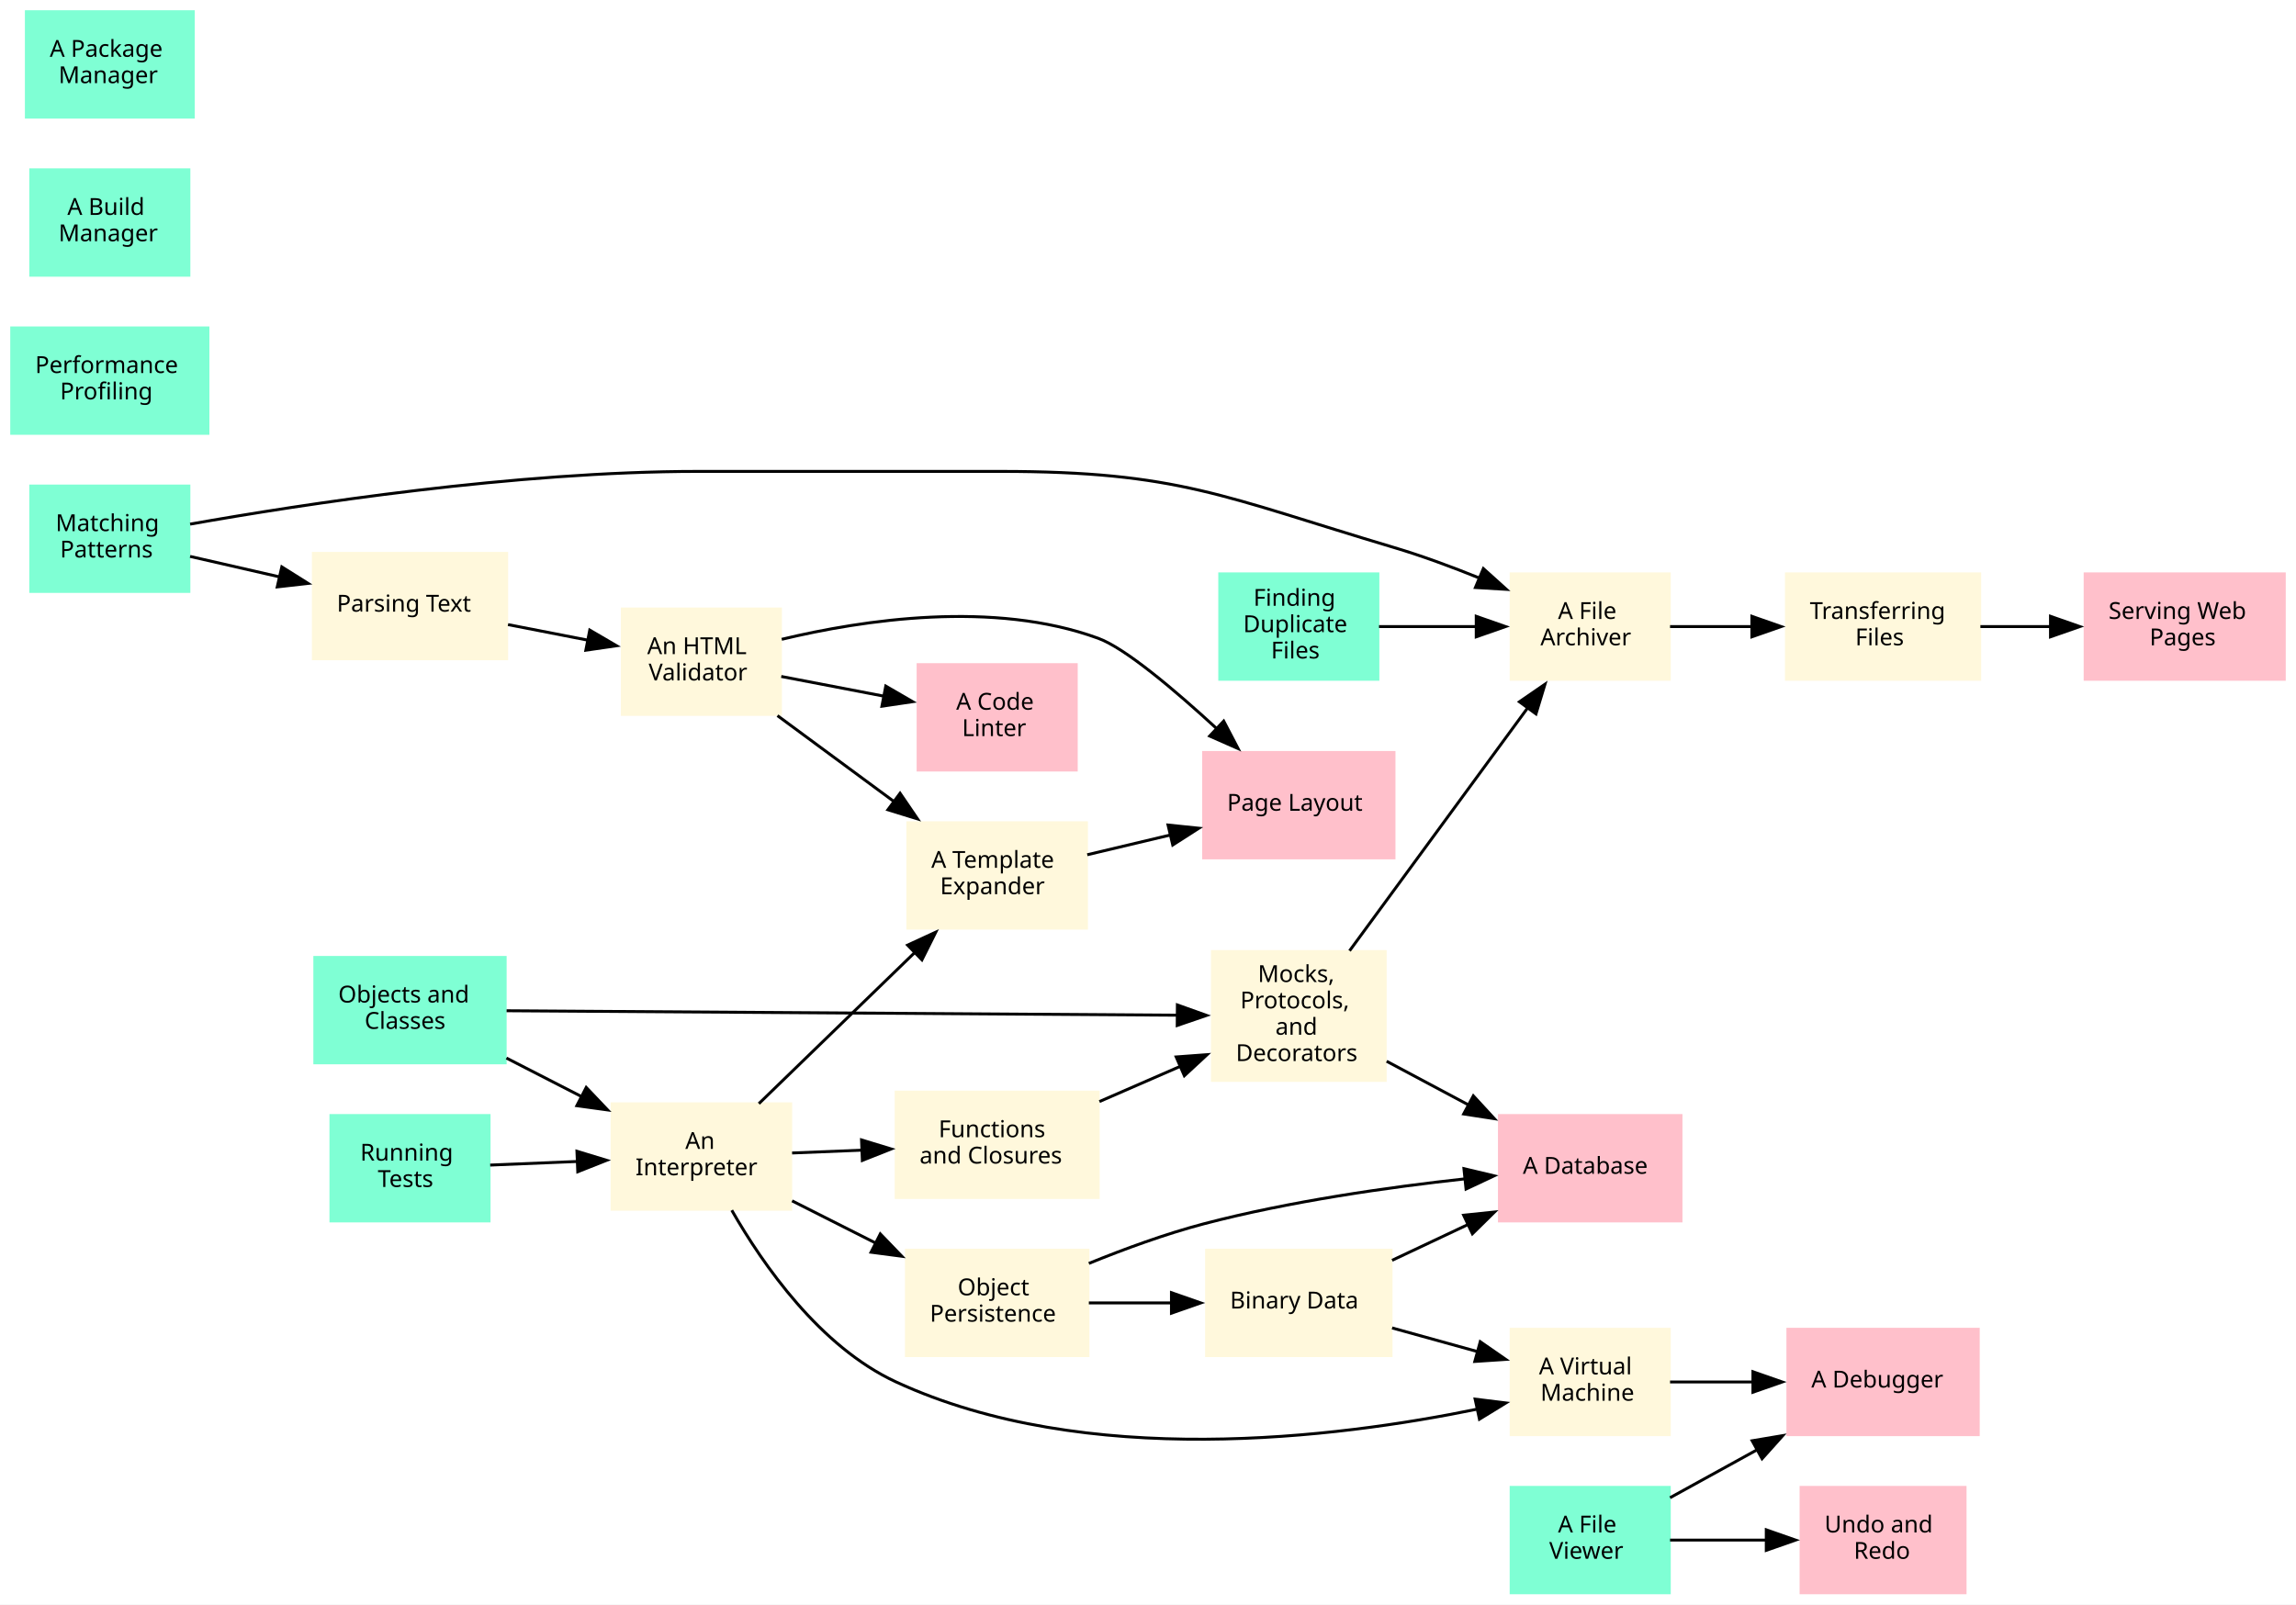
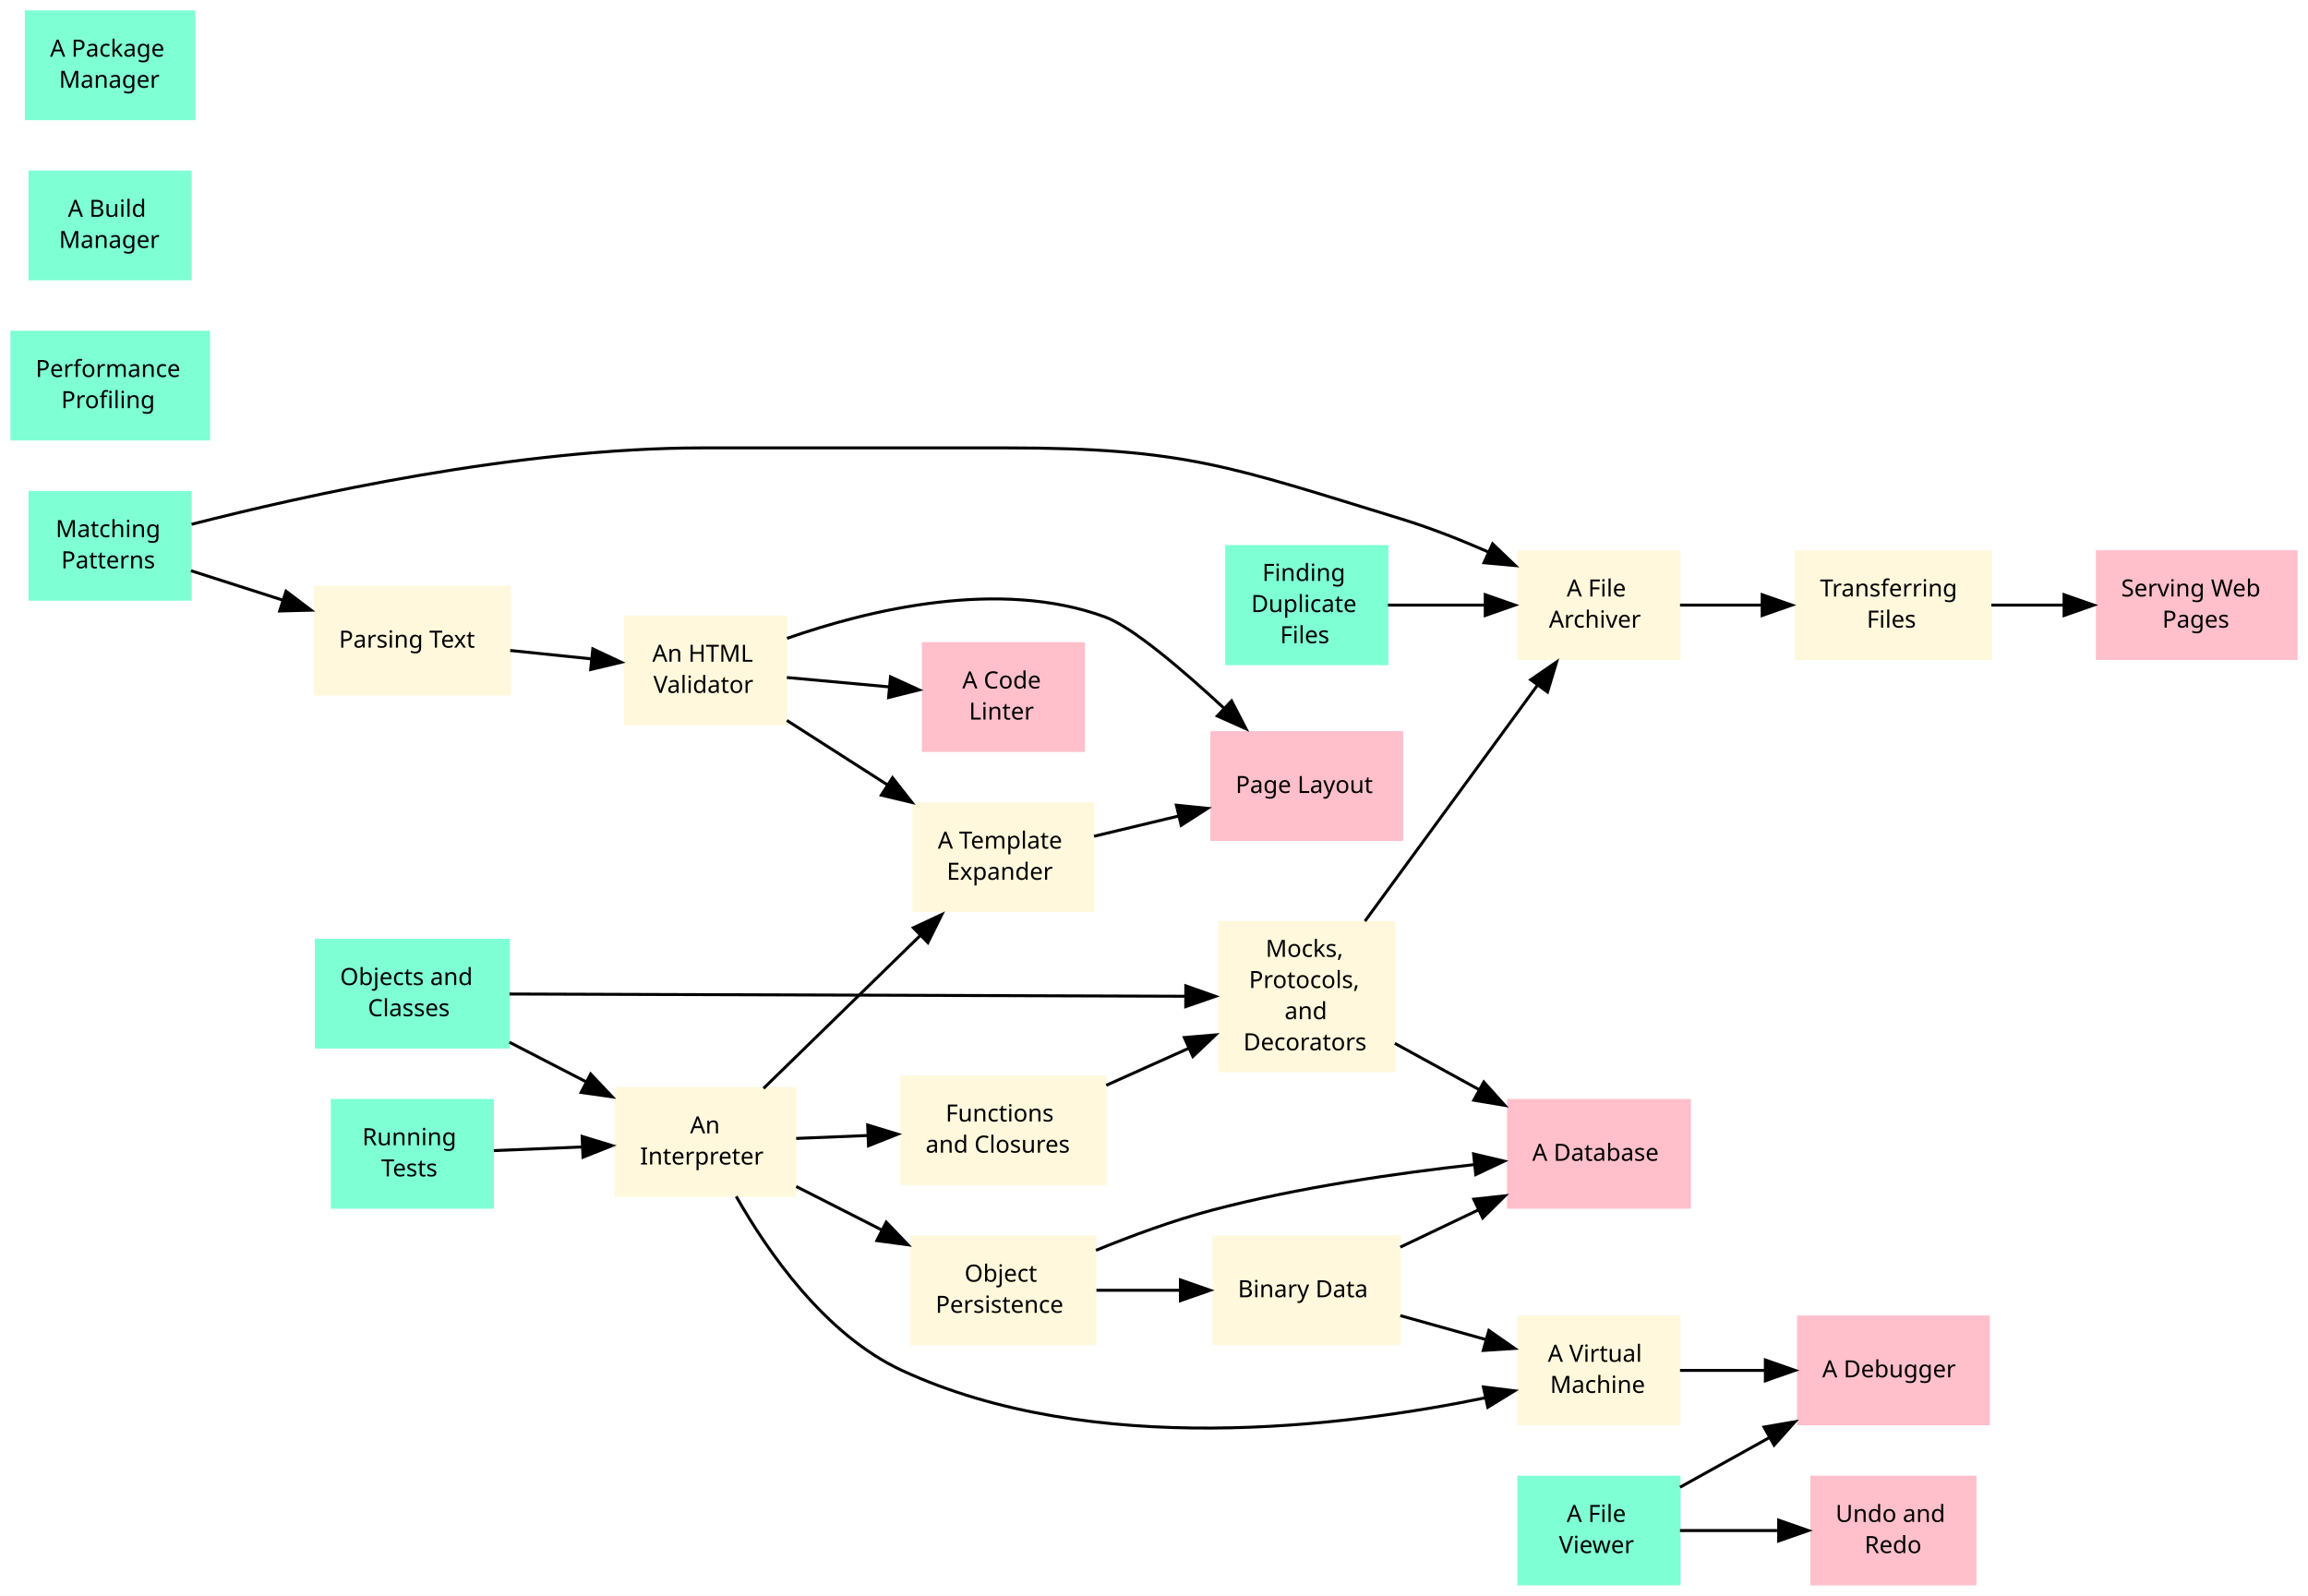
- <svg xmlns="http://www.w3.org/2000/svg" width="784pt" height="548pt" viewBox="0.00 0.00 784.00 548.00">
-   <g id="graph0" class="graph" transform="scale(1 1) rotate(0) translate(4 544)">
-     <polygon fill="white" stroke="none" points="-4,4 -4,-544 780,-544 780,4 -4,4" />
+ <svg xmlns="http://www.w3.org/2000/svg" width="778pt" height="538pt" viewBox="0.00 0.00 778.00 538.00">
+   <g id="graph0" class="graph" transform="scale(1 1) rotate(0) translate(4 534)">
+     <polygon fill="white" stroke="none" points="-4,4 -4,-534 774,-534 774,4 -4,4" />
    <g id="node1" class="node">
-       <polygon fill="aquamarine" stroke="aquamarine" points="168.5,-217 103.5,-217 103.5,-181 168.5,-181 168.5,-217" />
-       <text text-anchor="start" x="111.5" y="-201.6" font-family="Verdana" font-size="8.00">Objects and</text>
-       <text text-anchor="start" x="120.5" y="-192.6" font-family="Verdana" font-size="8.00">Classes</text>
+       <polygon fill="aquamarine" stroke="aquamarine" points="167.38,-217 102.62,-217 102.62,-181 167.38,-181 167.38,-217" />
+       <text text-anchor="start" x="110.62" y="-201.9" font-family="Verdana" font-size="8.00">Objects and</text>
+       <text text-anchor="start" x="120" y="-191.4" font-family="Verdana" font-size="8.00">Classes</text>
    </g>
    <g id="node6" class="node">
-       <polygon fill="cornsilk" stroke="cornsilk" points="266,-167 205,-167 205,-131 266,-131 266,-167" />
-       <text text-anchor="start" x="230" y="-151.6" font-family="Verdana" font-size="8.00">An</text>
-       <text text-anchor="start" x="213" y="-142.6" font-family="Verdana" font-size="8.00">Interpreter</text>
+       <polygon fill="cornsilk" stroke="cornsilk" points="264,-167 203.75,-167 203.75,-131 264,-131 264,-167" />
+       <text text-anchor="start" x="228.62" y="-151.9" font-family="Verdana" font-size="8.00">An</text>
+       <text text-anchor="start" x="211.75" y="-141.4" font-family="Verdana" font-size="8.00">Interpreter</text>
    </g>
    <g id="edge3" class="edge">
-       <path fill="none" stroke="black" d="M168.93,-182.63C177.14,-178.42 186.08,-173.83 194.64,-169.44" />
-       <polygon fill="black" stroke="black" points="196.17,-172.59 203.47,-164.91 192.97,-166.36 196.17,-172.59" />
+       <path fill="none" stroke="black" d="M167.72,-182.63C176.06,-178.32 185.15,-173.63 193.83,-169.15" />
+       <polygon fill="black" stroke="black" points="195.1,-171.92 202.38,-164.22 191.89,-165.7 195.1,-171.92" />
    </g>
    <g id="node8" class="node">
-       <polygon fill="cornsilk" stroke="cornsilk" points="469,-219 410,-219 410,-175 469,-175 469,-219" />
-       <text text-anchor="start" x="425.5" y="-208.6" font-family="Verdana" font-size="8.00">Mocks,</text>
-       <text text-anchor="start" x="419.5" y="-199.6" font-family="Verdana" font-size="8.00">Protocols,</text>
-       <text text-anchor="start" x="431.5" y="-190.6" font-family="Verdana" font-size="8.00">and</text>
-       <text text-anchor="start" x="418" y="-181.6" font-family="Verdana" font-size="8.00">Decorators</text>
+       <polygon fill="cornsilk" stroke="cornsilk" points="465.88,-223 407.12,-223 407.12,-173 465.88,-173 465.88,-223" />
+       <text text-anchor="start" x="422.62" y="-211.4" font-family="Verdana" font-size="8.00">Mocks,</text>
+       <text text-anchor="start" x="417" y="-200.9" font-family="Verdana" font-size="8.00">Protocols,</text>
+       <text text-anchor="start" x="429" y="-190.4" font-family="Verdana" font-size="8.00">and</text>
+       <text text-anchor="start" x="415.12" y="-179.9" font-family="Verdana" font-size="8.00">Decorators</text>
    </g>
    <g id="edge6" class="edge">
-       <path fill="none" stroke="black" d="M168.98,-198.79C224.25,-198.42 337.52,-197.67 398.13,-197.27" />
-       <polygon fill="black" stroke="black" points="398.03,-200.77 408,-197.2 397.98,-193.77 398.03,-200.77" />
+       <path fill="none" stroke="black" d="M167.77,-198.89C222.79,-198.71 335.66,-198.33 395.77,-198.13" />
+       <polygon fill="black" stroke="black" points="395.72,-201.63 405.71,-198.1 395.7,-194.63 395.72,-201.63" />
    </g>
    <g id="node2" class="node">
-       <polygon fill="aquamarine" stroke="aquamarine" points="466.5,-348 412.5,-348 412.5,-312 466.5,-312 466.5,-348" />
-       <text text-anchor="start" x="424" y="-337.1" font-family="Verdana" font-size="8.00">Finding</text>
-       <text text-anchor="start" x="420.5" y="-328.1" font-family="Verdana" font-size="8.00">Duplicate</text>
-       <text text-anchor="start" x="430" y="-319.1" font-family="Verdana" font-size="8.00">Files</text>
+       <polygon fill="aquamarine" stroke="aquamarine" points="463.5,-349.75 409.5,-349.75 409.5,-310.25 463.5,-310.25 463.5,-349.75" />
+       <text text-anchor="start" x="421.5" y="-338.15" font-family="Verdana" font-size="8.00">Finding</text>
+       <text text-anchor="start" x="417.75" y="-327.65" font-family="Verdana" font-size="8.00">Duplicate</text>
+       <text text-anchor="start" x="427.5" y="-317.15" font-family="Verdana" font-size="8.00">Files</text>
    </g>
    <g id="node9" class="node">
-       <polygon fill="cornsilk" stroke="cornsilk" points="566,-348 512,-348 512,-312 566,-312 566,-348" />
-       <text text-anchor="start" x="528" y="-332.6" font-family="Verdana" font-size="8.00">A File</text>
-       <text text-anchor="start" x="522" y="-323.6" font-family="Verdana" font-size="8.00">Archiver</text>
+       <polygon fill="cornsilk" stroke="cornsilk" points="562,-348 508,-348 508,-312 562,-312 562,-348" />
+       <text text-anchor="start" x="524.12" y="-332.9" font-family="Verdana" font-size="8.00">A File</text>
+       <text text-anchor="start" x="518.12" y="-322.4" font-family="Verdana" font-size="8.00">Archiver</text>
+     </g>
+     <g id="edge9" class="edge">
+       <path fill="none" stroke="black" d="M463.87,-330C474.08,-330 485.95,-330 496.99,-330" />
+       <polygon fill="black" stroke="black" points="496.66,-333.5 506.66,-330 496.66,-326.5 496.66,-333.5" />
+     </g>
+     <g id="node3" class="node">
+       <polygon fill="aquamarine" stroke="aquamarine" points="60.12,-368 6.12,-368 6.12,-332 60.12,-332 60.12,-368" />
+       <text text-anchor="start" x="14.75" y="-352.9" font-family="Verdana" font-size="8.00">Matching</text>
+       <text text-anchor="start" x="16.62" y="-342.4" font-family="Verdana" font-size="8.00">Patterns</text>
+     </g>
+     <g id="node4" class="node">
+       <polygon fill="cornsilk" stroke="cornsilk" points="167.75,-336 102.25,-336 102.25,-300 167.75,-300 167.75,-336" />
+       <text text-anchor="start" x="110.25" y="-315.65" font-family="Verdana" font-size="8.00">Parsing Text</text>
+     </g>
+     <g id="edge1" class="edge">
+       <path fill="none" stroke="black" d="M60.37,-341.59C69.9,-338.54 80.94,-335 91.52,-331.61" />
+       <polygon fill="black" stroke="black" points="92.42,-334.68 100.87,-328.29 90.28,-328.01 92.42,-334.68" />
+     </g>
+     <g id="edge7" class="edge">
+       <path fill="none" stroke="black" d="M60.58,-357.24C98.44,-366.96 170.44,-383 232.88,-383 232.88,-383 232.88,-383 335.25,-383 395.43,-383 410.97,-376.64 468.5,-359 478.28,-356 488.54,-351.94 497.95,-347.8" />
+       <polygon fill="black" stroke="black" points="499.13,-350.66 506.78,-343.33 496.23,-344.28 499.13,-350.66" />
+     </g>
+     <g id="node10" class="node">
+       <polygon fill="cornsilk" stroke="cornsilk" points="260.88,-326 206.88,-326 206.88,-290 260.88,-290 260.88,-326" />
+       <text text-anchor="start" x="215.88" y="-310.9" font-family="Verdana" font-size="8.00">An HTML</text>
+       <text text-anchor="start" x="216.25" y="-300.4" font-family="Verdana" font-size="8.00">Validator</text>
+     </g>
+     <g id="edge10" class="edge">
+       <path fill="none" stroke="black" d="M167.99,-314.7C176.84,-313.78 186.53,-312.78 195.66,-311.84" />
+       <polygon fill="black" stroke="black" points="195.83,-315.24 205.41,-310.73 195.11,-308.28 195.83,-315.24" />
+     </g>
+     <g id="node5" class="node">
+       <polygon fill="aquamarine" stroke="aquamarine" points="162,-163 108,-163 108,-127 162,-127 162,-163" />
+       <text text-anchor="start" x="118.12" y="-147.9" font-family="Verdana" font-size="8.00">Running</text>
+       <text text-anchor="start" x="124.5" y="-137.4" font-family="Verdana" font-size="8.00">Tests</text>
+     </g>
+     <g id="edge2" class="edge">
+       <path fill="none" stroke="black" d="M162.47,-146.09C171.77,-146.48 182.44,-146.92 192.61,-147.34" />
+       <polygon fill="black" stroke="black" points="192.23,-150.87 202.37,-147.78 192.52,-143.87 192.23,-150.87" />
+     </g>
+     <g id="node7" class="node">
+       <polygon fill="cornsilk" stroke="cornsilk" points="368.5,-171 300,-171 300,-135 368.5,-135 368.5,-171" />
+       <text text-anchor="start" x="314.75" y="-155.9" font-family="Verdana" font-size="8.00">Functions</text>
+       <text text-anchor="start" x="308" y="-145.4" font-family="Verdana" font-size="8.00">and Closures</text>
+     </g>
+     <g id="edge4" class="edge">
+       <path fill="none" stroke="black" d="M264.39,-150.2C272.1,-150.51 280.59,-150.86 288.89,-151.2" />
+       <polygon fill="black" stroke="black" points="288.48,-154.72 298.61,-151.63 288.76,-147.73 288.48,-154.72" />
+     </g>
+     <g id="node11" class="node">
+       <polygon fill="cornsilk" stroke="cornsilk" points="364.38,-263 304.12,-263 304.12,-227 364.38,-227 364.38,-263" />
+       <text text-anchor="start" x="312.12" y="-247.9" font-family="Verdana" font-size="8.00">A Template</text>
+       <text text-anchor="start" x="315.12" y="-237.4" font-family="Verdana" font-size="8.00">Expander</text>
+     </g>
+     <g id="edge11" class="edge">
+       <path fill="none" stroke="black" d="M253.38,-167.06C268.4,-181.71 289.77,-202.57 306.63,-219.02" />
+       <polygon fill="black" stroke="black" points="303.89,-221.22 313.49,-225.7 308.78,-216.21 303.89,-221.22" />
+     </g>
+     <g id="node15" class="node">
+       <polygon fill="cornsilk" stroke="cornsilk" points="365.12,-117 303.38,-117 303.38,-81 365.12,-81 365.12,-117" />
+       <text text-anchor="start" x="321.12" y="-101.9" font-family="Verdana" font-size="8.00">Object</text>
+       <text text-anchor="start" x="311.38" y="-91.4" font-family="Verdana" font-size="8.00">Persistence</text>
+     </g>
+     <g id="edge16" class="edge">
+       <path fill="none" stroke="black" d="M264.39,-134C273.56,-129.34 283.82,-124.12 293.56,-119.17" />
+       <polygon fill="black" stroke="black" points="294.75,-121.99 302.07,-114.34 291.57,-115.75 294.75,-121.99" />
+     </g>
+     <g id="node24" class="node">
+       <polygon fill="cornsilk" stroke="cornsilk" points="562,-90 508,-90 508,-54 562,-54 562,-90" />
+       <text text-anchor="start" x="517.75" y="-74.9" font-family="Verdana" font-size="8.00">A Virtual</text>
+       <text text-anchor="start" x="518.5" y="-64.4" font-family="Verdana" font-size="8.00">Machine</text>
+     </g>
+     <g id="edge25" class="edge">
+       <path fill="none" stroke="black" d="M244.17,-130.65C254.79,-111.94 274.11,-84.01 300,-72 364.1,-42.26 449.13,-52.94 497.05,-62.83" />
+       <polygon fill="black" stroke="black" points="496.03,-66.41 506.55,-65.11 497.52,-59.57 496.03,-66.41" />
+     </g>
+     <g id="edge5" class="edge">
+       <path fill="none" stroke="black" d="M368.91,-168.11C377.93,-172.16 387.76,-176.57 397.02,-180.73" />
+       <polygon fill="black" stroke="black" points="395.23,-184.21 405.78,-185.11 398.1,-177.82 395.23,-184.21" />
    </g>
    <g id="edge8" class="edge">
-       <path fill="none" stroke="black" d="M466.88,-330C477.18,-330 489.18,-330 500.35,-330" />
-       <polygon fill="black" stroke="black" points="500.08,-333.5 510.08,-330 500.08,-326.5 500.08,-333.5" />
-     </g>
-     <g id="node3" class="node">
-       <polygon fill="aquamarine" stroke="aquamarine" points="60.5,-378 6.5,-378 6.5,-342 60.5,-342 60.5,-378" />
-       <text text-anchor="start" x="15" y="-362.6" font-family="Verdana" font-size="8.00">Matching</text>
-       <text text-anchor="start" x="16.5" y="-353.6" font-family="Verdana" font-size="8.00">Patterns</text>
-     </g>
-     <g id="node4" class="node">
-       <polygon fill="cornsilk" stroke="cornsilk" points="169,-355 103,-355 103,-319 169,-319 169,-355" />
-       <text text-anchor="start" x="111" y="-335.1" font-family="Verdana" font-size="8.00">Parsing Text</text>
-     </g>
-     <g id="edge1" class="edge">
-       <path fill="none" stroke="black" d="M60.91,-353.96C70.3,-351.81 81.15,-349.32 91.59,-346.94" />
-       <polygon fill="black" stroke="black" points="92.23,-350.38 101.2,-344.74 90.67,-343.55 92.23,-350.38" />
-     </g>
-     <g id="edge9" class="edge">
-       <path fill="none" stroke="black" d="M60.92,-364.99C99.08,-371.76 171.94,-383 234.5,-383 234.5,-383 234.5,-383 337.5,-383 398.38,-383 413.65,-374.39 472,-357 481.64,-354.13 491.8,-350.36 501.19,-346.56" />
-       <polygon fill="black" stroke="black" points="502.51,-349.8 510.38,-342.71 499.8,-343.34 502.51,-349.8" />
-     </g>
-     <g id="node10" class="node">
-       <polygon fill="cornsilk" stroke="cornsilk" points="262.5,-336 208.5,-336 208.5,-300 262.5,-300 262.5,-336" />
-       <text text-anchor="start" x="217" y="-320.6" font-family="Verdana" font-size="8.00">An HTML</text>
-       <text text-anchor="start" x="217.5" y="-311.6" font-family="Verdana" font-size="8.00">Validator</text>
-     </g>
-     <g id="edge10" class="edge">
-       <path fill="none" stroke="black" d="M169.47,-330.67C178.27,-328.96 187.87,-327.09 196.93,-325.32" />
-       <polygon fill="black" stroke="black" points="197.38,-328.8 206.53,-323.45 196.04,-321.93 197.38,-328.8" />
-     </g>
-     <g id="node5" class="node">
-       <polygon fill="aquamarine" stroke="aquamarine" points="163,-163 109,-163 109,-127 163,-127 163,-163" />
-       <text text-anchor="start" x="119" y="-147.6" font-family="Verdana" font-size="8.00">Running</text>
-       <text text-anchor="start" x="125" y="-138.6" font-family="Verdana" font-size="8.00">Tests</text>
-     </g>
-     <g id="edge2" class="edge">
-       <path fill="none" stroke="black" d="M163.38,-146.08C172.65,-146.46 183.28,-146.9 193.46,-147.32" />
-       <polygon fill="black" stroke="black" points="193,-150.8 203.14,-147.71 193.29,-143.81 193,-150.8" />
-     </g>
-     <g id="node7" class="node">
-       <polygon fill="cornsilk" stroke="cornsilk" points="371,-171 302,-171 302,-135 371,-135 371,-171" />
-       <text text-anchor="start" x="316.5" y="-155.6" font-family="Verdana" font-size="8.00">Functions</text>
-       <text text-anchor="start" x="310" y="-146.6" font-family="Verdana" font-size="8.00">and Closures</text>
-     </g>
-     <g id="edge4" class="edge">
-       <path fill="none" stroke="black" d="M266.47,-150.21C274.05,-150.52 282.36,-150.85 290.51,-151.18" />
-       <polygon fill="black" stroke="black" points="290.18,-154.67 300.31,-151.58 290.46,-147.68 290.18,-154.67" />
-     </g>
-     <g id="node11" class="node">
-       <polygon fill="cornsilk" stroke="cornsilk" points="367,-263 306,-263 306,-227 367,-227 367,-263" />
-       <text text-anchor="start" x="314" y="-247.6" font-family="Verdana" font-size="8.00">A Template</text>
-       <text text-anchor="start" x="317" y="-238.6" font-family="Verdana" font-size="8.00">Expander</text>
-     </g>
-     <g id="edge11" class="edge">
-       <path fill="none" stroke="black" d="M255.12,-167.06C270.24,-181.71 291.74,-202.57 308.71,-219.02" />
-       <polygon fill="black" stroke="black" points="305.92,-221.2 315.54,-225.64 310.8,-216.17 305.92,-221.2" />
-     </g>
-     <g id="node15" class="node">
-       <polygon fill="cornsilk" stroke="cornsilk" points="367.5,-117 305.5,-117 305.5,-81 367.5,-81 367.5,-117" />
-       <text text-anchor="start" x="323" y="-101.6" font-family="Verdana" font-size="8.00">Object</text>
-       <text text-anchor="start" x="313.5" y="-92.6" font-family="Verdana" font-size="8.00">Persistence</text>
-     </g>
-     <g id="edge16" class="edge">
-       <path fill="none" stroke="black" d="M266.47,-133.86C275.5,-129.3 285.56,-124.22 295.14,-119.38" />
-       <polygon fill="black" stroke="black" points="296.59,-122.57 303.94,-114.94 293.43,-116.32 296.59,-122.57" />
-     </g>
-     <g id="node24" class="node">
-       <polygon fill="cornsilk" stroke="cornsilk" points="566,-90 512,-90 512,-54 566,-54 566,-90" />
-       <text text-anchor="start" x="521.5" y="-74.6" font-family="Verdana" font-size="8.00">A Virtual</text>
-       <text text-anchor="start" x="522" y="-65.6" font-family="Verdana" font-size="8.00">Machine</text>
+       <path fill="none" stroke="black" d="M456.11,-223.45C472.84,-246.33 497.33,-279.84 514.37,-303.14" />
+       <polygon fill="black" stroke="black" points="511.99,-304.83 520.72,-310.84 517.65,-300.7 511.99,-304.83" />
+     </g>
+     <g id="node17" class="node">
+       <polygon fill="pink" stroke="pink" points="565.5,-163 504.5,-163 504.5,-127 565.5,-127 565.5,-163" />
+       <text text-anchor="start" x="512.5" y="-142.65" font-family="Verdana" font-size="8.00">A Database</text>
+     </g>
+     <g id="edge19" class="edge">
+       <path fill="none" stroke="black" d="M466.19,-182.24C475.19,-177.3 485.29,-171.76 494.88,-166.49" />
+       <polygon fill="black" stroke="black" points="496.17,-169.22 503.25,-161.34 492.8,-163.09 496.17,-169.22" />
+     </g>
+     <g id="node20" class="node">
+       <polygon fill="cornsilk" stroke="cornsilk" points="667,-348 601.5,-348 601.5,-312 667,-312 667,-348" />
+       <text text-anchor="start" x="609.5" y="-332.9" font-family="Verdana" font-size="8.00">Transferring</text>
+       <text text-anchor="start" x="625.25" y="-322.4" font-family="Verdana" font-size="8.00">Files</text>
+     </g>
+     <g id="edge21" class="edge">
+       <path fill="none" stroke="black" d="M562.32,-330C570.89,-330 580.64,-330 590.11,-330" />
+       <polygon fill="black" stroke="black" points="590.01,-333.5 600.01,-330 590.01,-326.5 590.01,-333.5" />
+     </g>
+     <g id="edge12" class="edge">
+       <path fill="none" stroke="black" d="M261.24,-291.12C271.75,-284.39 284.04,-276.51 295.47,-269.2" />
+       <polygon fill="black" stroke="black" points="296.86,-271.82 303.39,-263.48 293.08,-265.93 296.86,-271.82" />
+     </g>
+     <g id="node12" class="node">
+       <polygon fill="pink" stroke="pink" points="361.25,-317 307.25,-317 307.25,-281 361.25,-281 361.25,-317" />
+       <text text-anchor="start" x="320.38" y="-301.9" font-family="Verdana" font-size="8.00">A Code</text>
+       <text text-anchor="start" x="322.62" y="-291.4" font-family="Verdana" font-size="8.00">Linter</text>
+     </g>
+     <g id="edge13" class="edge">
+       <path fill="none" stroke="black" d="M261.24,-305.59C271.93,-304.61 284.48,-303.46 296.08,-302.4" />
+       <polygon fill="black" stroke="black" points="296.18,-305.82 305.81,-301.42 295.54,-298.84 296.18,-305.82" />
+     </g>
+     <g id="node13" class="node">
+       <polygon fill="pink" stroke="pink" points="468.5,-287 404.5,-287 404.5,-251 468.5,-251 468.5,-287" />
+       <text text-anchor="start" x="412.5" y="-266.65" font-family="Verdana" font-size="8.00">Page Layout</text>
+     </g>
+     <g id="edge14" class="edge">
+       <path fill="none" stroke="black" d="M261.3,-318.79C288.85,-328.41 332.91,-339.09 368.5,-326 377.75,-322.6 394.71,-308.13 409.25,-294.63" />
+       <polygon fill="black" stroke="black" points="411.14,-297.71 416.01,-288.3 406.34,-292.62 411.14,-297.71" />
+     </g>
+     <g id="edge15" class="edge">
+       <path fill="none" stroke="black" d="M364.79,-252.07C373.77,-254.22 383.81,-256.63 393.45,-258.93" />
+       <polygon fill="black" stroke="black" points="392.54,-262.55 403.08,-261.48 394.17,-255.75 392.54,-262.55" />
+     </g>
+     <g id="node14" class="node">
+       <polygon fill="aquamarine" stroke="aquamarine" points="66.25,-422 0,-422 0,-386 66.25,-386 66.25,-422" />
+       <text text-anchor="start" x="8" y="-406.9" font-family="Verdana" font-size="8.00">Performance</text>
+       <text text-anchor="start" x="16.62" y="-396.4" font-family="Verdana" font-size="8.00">Profiling</text>
+     </g>
+     <g id="node16" class="node">
+       <polygon fill="cornsilk" stroke="cornsilk" points="467.75,-117 405.25,-117 405.25,-81 467.75,-81 467.75,-117" />
+       <text text-anchor="start" x="413.25" y="-96.65" font-family="Verdana" font-size="8.00">Binary Data</text>
+     </g>
+     <g id="edge17" class="edge">
+       <path fill="none" stroke="black" d="M365.6,-99C374.55,-99 384.5,-99 394.01,-99" />
+       <polygon fill="black" stroke="black" points="393.91,-102.5 403.91,-99 393.91,-95.5 393.91,-102.5" />
+     </g>
+     <g id="edge20" class="edge">
+       <path fill="none" stroke="black" d="M365.44,-112.48C377.4,-117.37 391.4,-122.53 404.5,-126 433.68,-133.72 467.45,-138.55 493.18,-141.4" />
+       <polygon fill="black" stroke="black" points="492.73,-144.98 503.04,-142.54 493.46,-138.02 492.73,-144.98" />
+     </g>
+     <g id="edge18" class="edge">
+       <path fill="none" stroke="black" d="M468.03,-113.55C476.46,-117.57 485.72,-121.99 494.57,-126.21" />
+       <polygon fill="black" stroke="black" points="492.79,-129.71 503.33,-130.85 495.8,-123.39 492.79,-129.71" />
    </g>
    <g id="edge24" class="edge">
-       <path fill="none" stroke="black" d="M245.87,-130.65C256.58,-111.94 276.03,-84 302,-72 366.59,-42.14 452.17,-52.8 500.52,-62.74" />
-       <polygon fill="black" stroke="black" points="499.7,-66.14 510.21,-64.84 501.18,-59.3 499.7,-66.14" />
-     </g>
-     <g id="edge5" class="edge">
-       <path fill="none" stroke="black" d="M371.41,-167.77C380.31,-171.65 389.98,-175.86 399.14,-179.85" />
-       <polygon fill="black" stroke="black" points="397.62,-183.01 408.18,-183.79 400.41,-176.59 397.62,-183.01" />
-     </g>
-     <g id="edge7" class="edge">
-       <path fill="none" stroke="black" d="M456.82,-219.26C473.57,-242.11 499.67,-277.71 517.73,-302.35" />
-       <polygon fill="black" stroke="black" points="514.83,-304.31 523.56,-310.31 520.48,-300.17 514.83,-304.31" />
-     </g>
-     <g id="node17" class="node">
-       <polygon fill="pink" stroke="pink" points="570,-163 508,-163 508,-127 570,-127 570,-163" />
-       <text text-anchor="start" x="516" y="-143.1" font-family="Verdana" font-size="8.00">A Database</text>
-     </g>
-     <g id="edge19" class="edge">
-       <path fill="none" stroke="black" d="M469.49,-181.54C478.31,-176.83 488.17,-171.57 497.6,-166.55" />
-       <polygon fill="black" stroke="black" points="499.09,-169.72 506.26,-161.93 495.79,-163.54 499.09,-169.72" />
-     </g>
-     <g id="node20" class="node">
-       <polygon fill="cornsilk" stroke="cornsilk" points="672,-348 606,-348 606,-312 672,-312 672,-348" />
-       <text text-anchor="start" x="614" y="-332.6" font-family="Verdana" font-size="8.00">Transferring</text>
-       <text text-anchor="start" x="629.5" y="-323.6" font-family="Verdana" font-size="8.00">Files</text>
-     </g>
-     <g id="edge21" class="edge">
-       <path fill="none" stroke="black" d="M566.26,-330C574.89,-330 584.72,-330 594.28,-330" />
-       <polygon fill="black" stroke="black" points="594.2,-333.5 604.2,-330 594.2,-326.5 594.2,-333.5" />
-     </g>
-     <g id="edge12" class="edge">
-       <path fill="none" stroke="black" d="M261.48,-299.58C273.56,-290.67 288.24,-279.85 301.33,-270.19" />
-       <polygon fill="black" stroke="black" points="303.34,-273.07 309.31,-264.31 299.18,-267.43 303.34,-273.07" />
-     </g>
-     <g id="node12" class="node">
-       <polygon fill="pink" stroke="pink" points="363.5,-317 309.5,-317 309.5,-281 363.5,-281 363.5,-317" />
-       <text text-anchor="start" x="322.5" y="-301.6" font-family="Verdana" font-size="8.00">A Code</text>
-       <text text-anchor="start" x="324.5" y="-292.6" font-family="Verdana" font-size="8.00">Linter</text>
-     </g>
-     <g id="edge13" class="edge">
-       <path fill="none" stroke="black" d="M262.77,-312.96C273.51,-310.9 286.14,-308.47 297.83,-306.23" />
-       <polygon fill="black" stroke="black" points="298.46,-309.67 307.62,-304.35 297.14,-302.8 298.46,-309.67" />
-     </g>
-     <g id="node13" class="node">
-       <polygon fill="pink" stroke="pink" points="472,-287 407,-287 407,-251 472,-251 472,-287" />
-       <text text-anchor="start" x="415" y="-267.1" font-family="Verdana" font-size="8.00">Page Layout</text>
-     </g>
-     <g id="edge14" class="edge">
-       <path fill="none" stroke="black" d="M262.93,-325.65C290.73,-332.31 335.3,-339.06 371,-326 380.21,-322.63 397.07,-308.4 411.63,-295" />
-       <polygon fill="black" stroke="black" points="413.85,-297.72 418.76,-288.33 409.06,-292.61 413.85,-297.72" />
-     </g>
-     <g id="edge15" class="edge">
-       <path fill="none" stroke="black" d="M367.26,-252.07C376.21,-254.2 386.21,-256.57 395.82,-258.86" />
-       <polygon fill="black" stroke="black" points="394.84,-262.22 405.37,-261.13 396.45,-255.41 394.84,-262.22" />
-     </g>
-     <g id="node14" class="node">
-       <polygon fill="aquamarine" stroke="aquamarine" points="67,-432 0,-432 0,-396 67,-396 67,-432" />
-       <text text-anchor="start" x="8" y="-416.6" font-family="Verdana" font-size="8.00">Performance</text>
-       <text text-anchor="start" x="16.5" y="-407.6" font-family="Verdana" font-size="8.00">Profiling</text>
-     </g>
-     <g id="node16" class="node">
-       <polygon fill="cornsilk" stroke="cornsilk" points="471,-117 408,-117 408,-81 471,-81 471,-117" />
-       <text text-anchor="start" x="416" y="-97.1" font-family="Verdana" font-size="8.00">Binary Data</text>
-     </g>
-     <g id="edge17" class="edge">
-       <path fill="none" stroke="black" d="M367.8,-99C376.73,-99 386.66,-99 396.19,-99" />
-       <polygon fill="black" stroke="black" points="396.01,-102.5 406.01,-99 396.01,-95.5 396.01,-102.5" />
-     </g>
-     <g id="edge18" class="edge">
-       <path fill="none" stroke="black" d="M367.8,-112.49C379.8,-117.38 393.86,-122.54 407,-126 436.39,-133.73 470.37,-138.55 496.36,-141.39" />
-       <polygon fill="black" stroke="black" points="495.88,-144.86 506.19,-142.41 496.6,-137.9 495.88,-144.86" />
-     </g>
-     <g id="edge20" class="edge">
-       <path fill="none" stroke="black" d="M471.35,-113.55C479.6,-117.45 488.64,-121.71 497.34,-125.81" />
-       <polygon fill="black" stroke="black" points="495.78,-128.95 506.32,-130.05 498.77,-122.62 495.78,-128.95" />
-     </g>
-     <g id="edge25" class="edge">
-       <path fill="none" stroke="black" d="M471.35,-90.46C480.65,-87.88 490.97,-85.02 500.64,-82.34" />
-       <polygon fill="black" stroke="black" points="501.45,-85.75 510.16,-79.71 499.59,-79.01 501.45,-85.75" />
+       <path fill="none" stroke="black" d="M468.03,-90.46C477.26,-87.88 487.49,-85.01 497.09,-82.33" />
+       <polygon fill="black" stroke="black" points="497.88,-85.46 506.57,-79.4 495.99,-78.72 497.88,-85.46" />
    </g>
    <g id="node18" class="node">
-       <polygon fill="aquamarine" stroke="aquamarine" points="60.5,-486 6.5,-486 6.5,-450 60.5,-450 60.5,-486" />
-       <text text-anchor="start" x="19" y="-470.6" font-family="Verdana" font-size="8.00">A Build</text>
-       <text text-anchor="start" x="16" y="-461.6" font-family="Verdana" font-size="8.00">Manager</text>
+       <polygon fill="aquamarine" stroke="aquamarine" points="60.12,-476 6.12,-476 6.12,-440 60.12,-440 60.12,-476" />
+       <text text-anchor="start" x="18.88" y="-460.9" font-family="Verdana" font-size="8.00">A Build</text>
+       <text text-anchor="start" x="15.88" y="-450.4" font-family="Verdana" font-size="8.00">Manager</text>
    </g>
    <g id="node19" class="node">
-       <polygon fill="aquamarine" stroke="aquamarine" points="62,-540 5,-540 5,-504 62,-504 62,-540" />
-       <text text-anchor="start" x="13" y="-524.6" font-family="Verdana" font-size="8.00">A Package</text>
-       <text text-anchor="start" x="16" y="-515.6" font-family="Verdana" font-size="8.00">Manager</text>
+       <polygon fill="aquamarine" stroke="aquamarine" points="61.38,-530 4.88,-530 4.88,-494 61.38,-494 61.38,-530" />
+       <text text-anchor="start" x="12.88" y="-514.9" font-family="Verdana" font-size="8.00">A Package</text>
+       <text text-anchor="start" x="15.88" y="-504.4" font-family="Verdana" font-size="8.00">Manager</text>
    </g>
    <g id="node21" class="node">
-       <polygon fill="pink" stroke="pink" points="776,-348 708,-348 708,-312 776,-312 776,-348" />
-       <text text-anchor="start" x="716" y="-332.6" font-family="Verdana" font-size="8.00">Serving Web</text>
-       <text text-anchor="start" x="730" y="-323.6" font-family="Verdana" font-size="8.00">Pages</text>
+       <polygon fill="pink" stroke="pink" points="770,-348 703,-348 703,-312 770,-312 770,-348" />
+       <text text-anchor="start" x="711" y="-332.9" font-family="Verdana" font-size="8.00">Serving Web</text>
+       <text text-anchor="start" x="724.88" y="-322.4" font-family="Verdana" font-size="8.00">Pages</text>
    </g>
    <g id="edge22" class="edge">
-       <path fill="none" stroke="black" d="M672.23,-330C679.93,-330 688.27,-330 696.41,-330" />
-       <polygon fill="black" stroke="black" points="696.17,-333.5 706.17,-330 696.17,-326.5 696.17,-333.5" />
+       <path fill="none" stroke="black" d="M667.25,-330C675.13,-330 683.72,-330 692.05,-330" />
+       <polygon fill="black" stroke="black" points="691.78,-333.5 701.78,-330 691.78,-326.5 691.78,-333.5" />
    </g>
    <g id="node22" class="node">
-       <polygon fill="aquamarine" stroke="aquamarine" points="566,-36 512,-36 512,0 566,0 566,-36" />
-       <text text-anchor="start" x="528" y="-20.6" font-family="Verdana" font-size="8.00">A File</text>
-       <text text-anchor="start" x="525" y="-11.6" font-family="Verdana" font-size="8.00">Viewer</text>
+       <polygon fill="aquamarine" stroke="aquamarine" points="562,-36 508,-36 508,0 562,0 562,-36" />
+       <text text-anchor="start" x="524.12" y="-20.9" font-family="Verdana" font-size="8.00">A File</text>
+       <text text-anchor="start" x="521.5" y="-10.4" font-family="Verdana" font-size="8.00">Viewer</text>
    </g>
    <g id="node23" class="node">
-       <polygon fill="pink" stroke="pink" points="667,-36 611,-36 611,0 667,0 667,-36" />
-       <text text-anchor="start" x="619" y="-20.6" font-family="Verdana" font-size="8.00">Undo and</text>
-       <text text-anchor="start" x="629" y="-11.6" font-family="Verdana" font-size="8.00">Redo</text>
+       <polygon fill="pink" stroke="pink" points="661.75,-36 606.75,-36 606.75,0 661.75,0 661.75,-36" />
+       <text text-anchor="start" x="614.75" y="-20.9" font-family="Verdana" font-size="8.00">Undo and</text>
+       <text text-anchor="start" x="624.5" y="-10.4" font-family="Verdana" font-size="8.00">Redo</text>
    </g>
    <g id="edge23" class="edge">
-       <path fill="none" stroke="black" d="M566.26,-18C576.45,-18 588.31,-18 599.43,-18" />
-       <polygon fill="black" stroke="black" points="599.12,-21.5 609.12,-18 599.12,-14.5 599.12,-21.5" />
+       <path fill="none" stroke="black" d="M562.32,-18C572.61,-18 584.61,-18 595.78,-18" />
+       <polygon fill="black" stroke="black" points="595.57,-21.5 605.57,-18 595.57,-14.5 595.57,-21.5" />
    </g>
    <g id="node25" class="node">
-       <polygon fill="pink" stroke="pink" points="671.5,-90 606.5,-90 606.5,-54 671.5,-54 671.5,-90" />
-       <text text-anchor="start" x="614.5" y="-70.1" font-family="Verdana" font-size="8.00">A Debugger</text>
+       <polygon fill="pink" stroke="pink" points="666.25,-90 602.25,-90 602.25,-54 666.25,-54 666.25,-90" />
+       <text text-anchor="start" x="610.25" y="-69.65" font-family="Verdana" font-size="8.00">A Debugger</text>
    </g>
    <g id="edge27" class="edge">
-       <path fill="none" stroke="black" d="M566.26,-32.47C575.45,-37.53 586,-43.35 596.14,-48.93" />
-       <polygon fill="black" stroke="black" points="594.3,-51.92 604.75,-53.68 597.68,-45.79 594.3,-51.92" />
+       <path fill="none" stroke="black" d="M562.32,-32.61C571.61,-37.77 582.29,-43.7 592.5,-49.37" />
+       <polygon fill="black" stroke="black" points="590.63,-52.89 601.08,-54.69 594.03,-46.78 590.63,-52.89" />
    </g>
    <g id="edge26" class="edge">
-       <path fill="none" stroke="black" d="M566.26,-72C575.06,-72 585.12,-72 594.87,-72" />
-       <polygon fill="black" stroke="black" points="594.56,-75.5 604.56,-72 594.56,-68.5 594.56,-75.5" />
+       <path fill="none" stroke="black" d="M562.32,-72C571.23,-72 581.41,-72 591.23,-72" />
+       <polygon fill="black" stroke="black" points="591.08,-75.5 601.08,-72 591.08,-68.5 591.08,-75.5" />
    </g>
  </g>
</svg>
